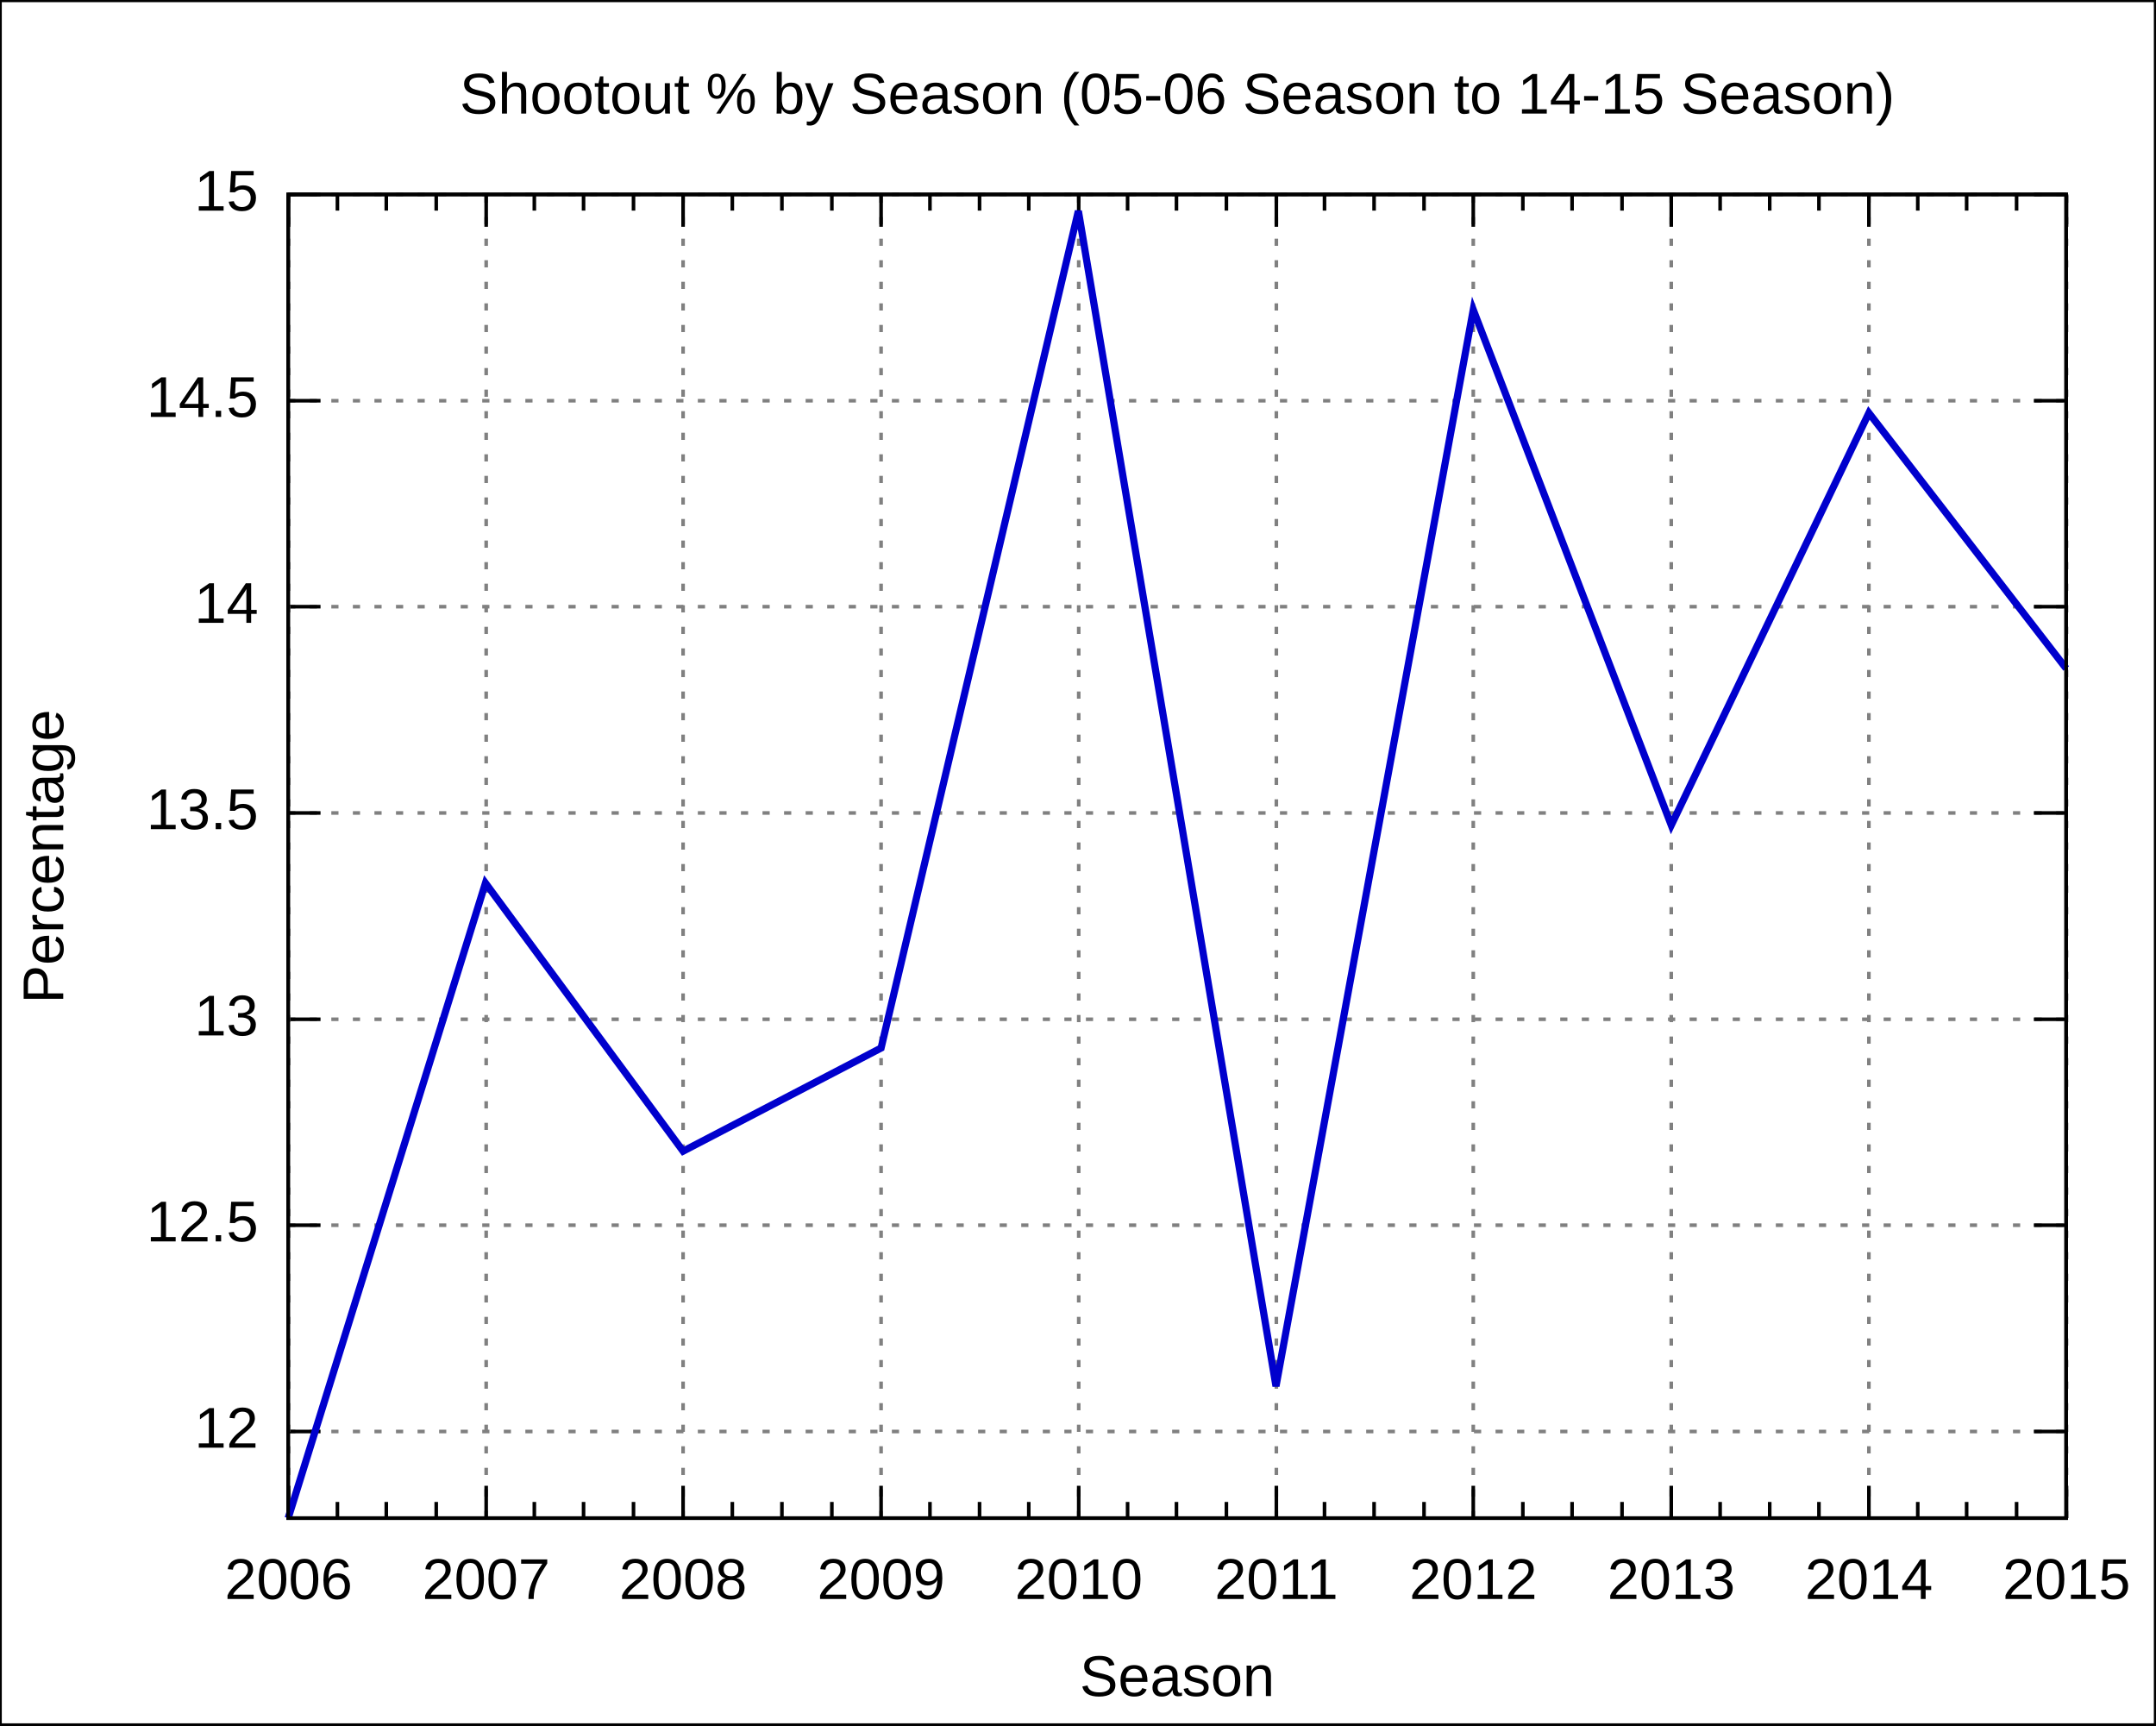
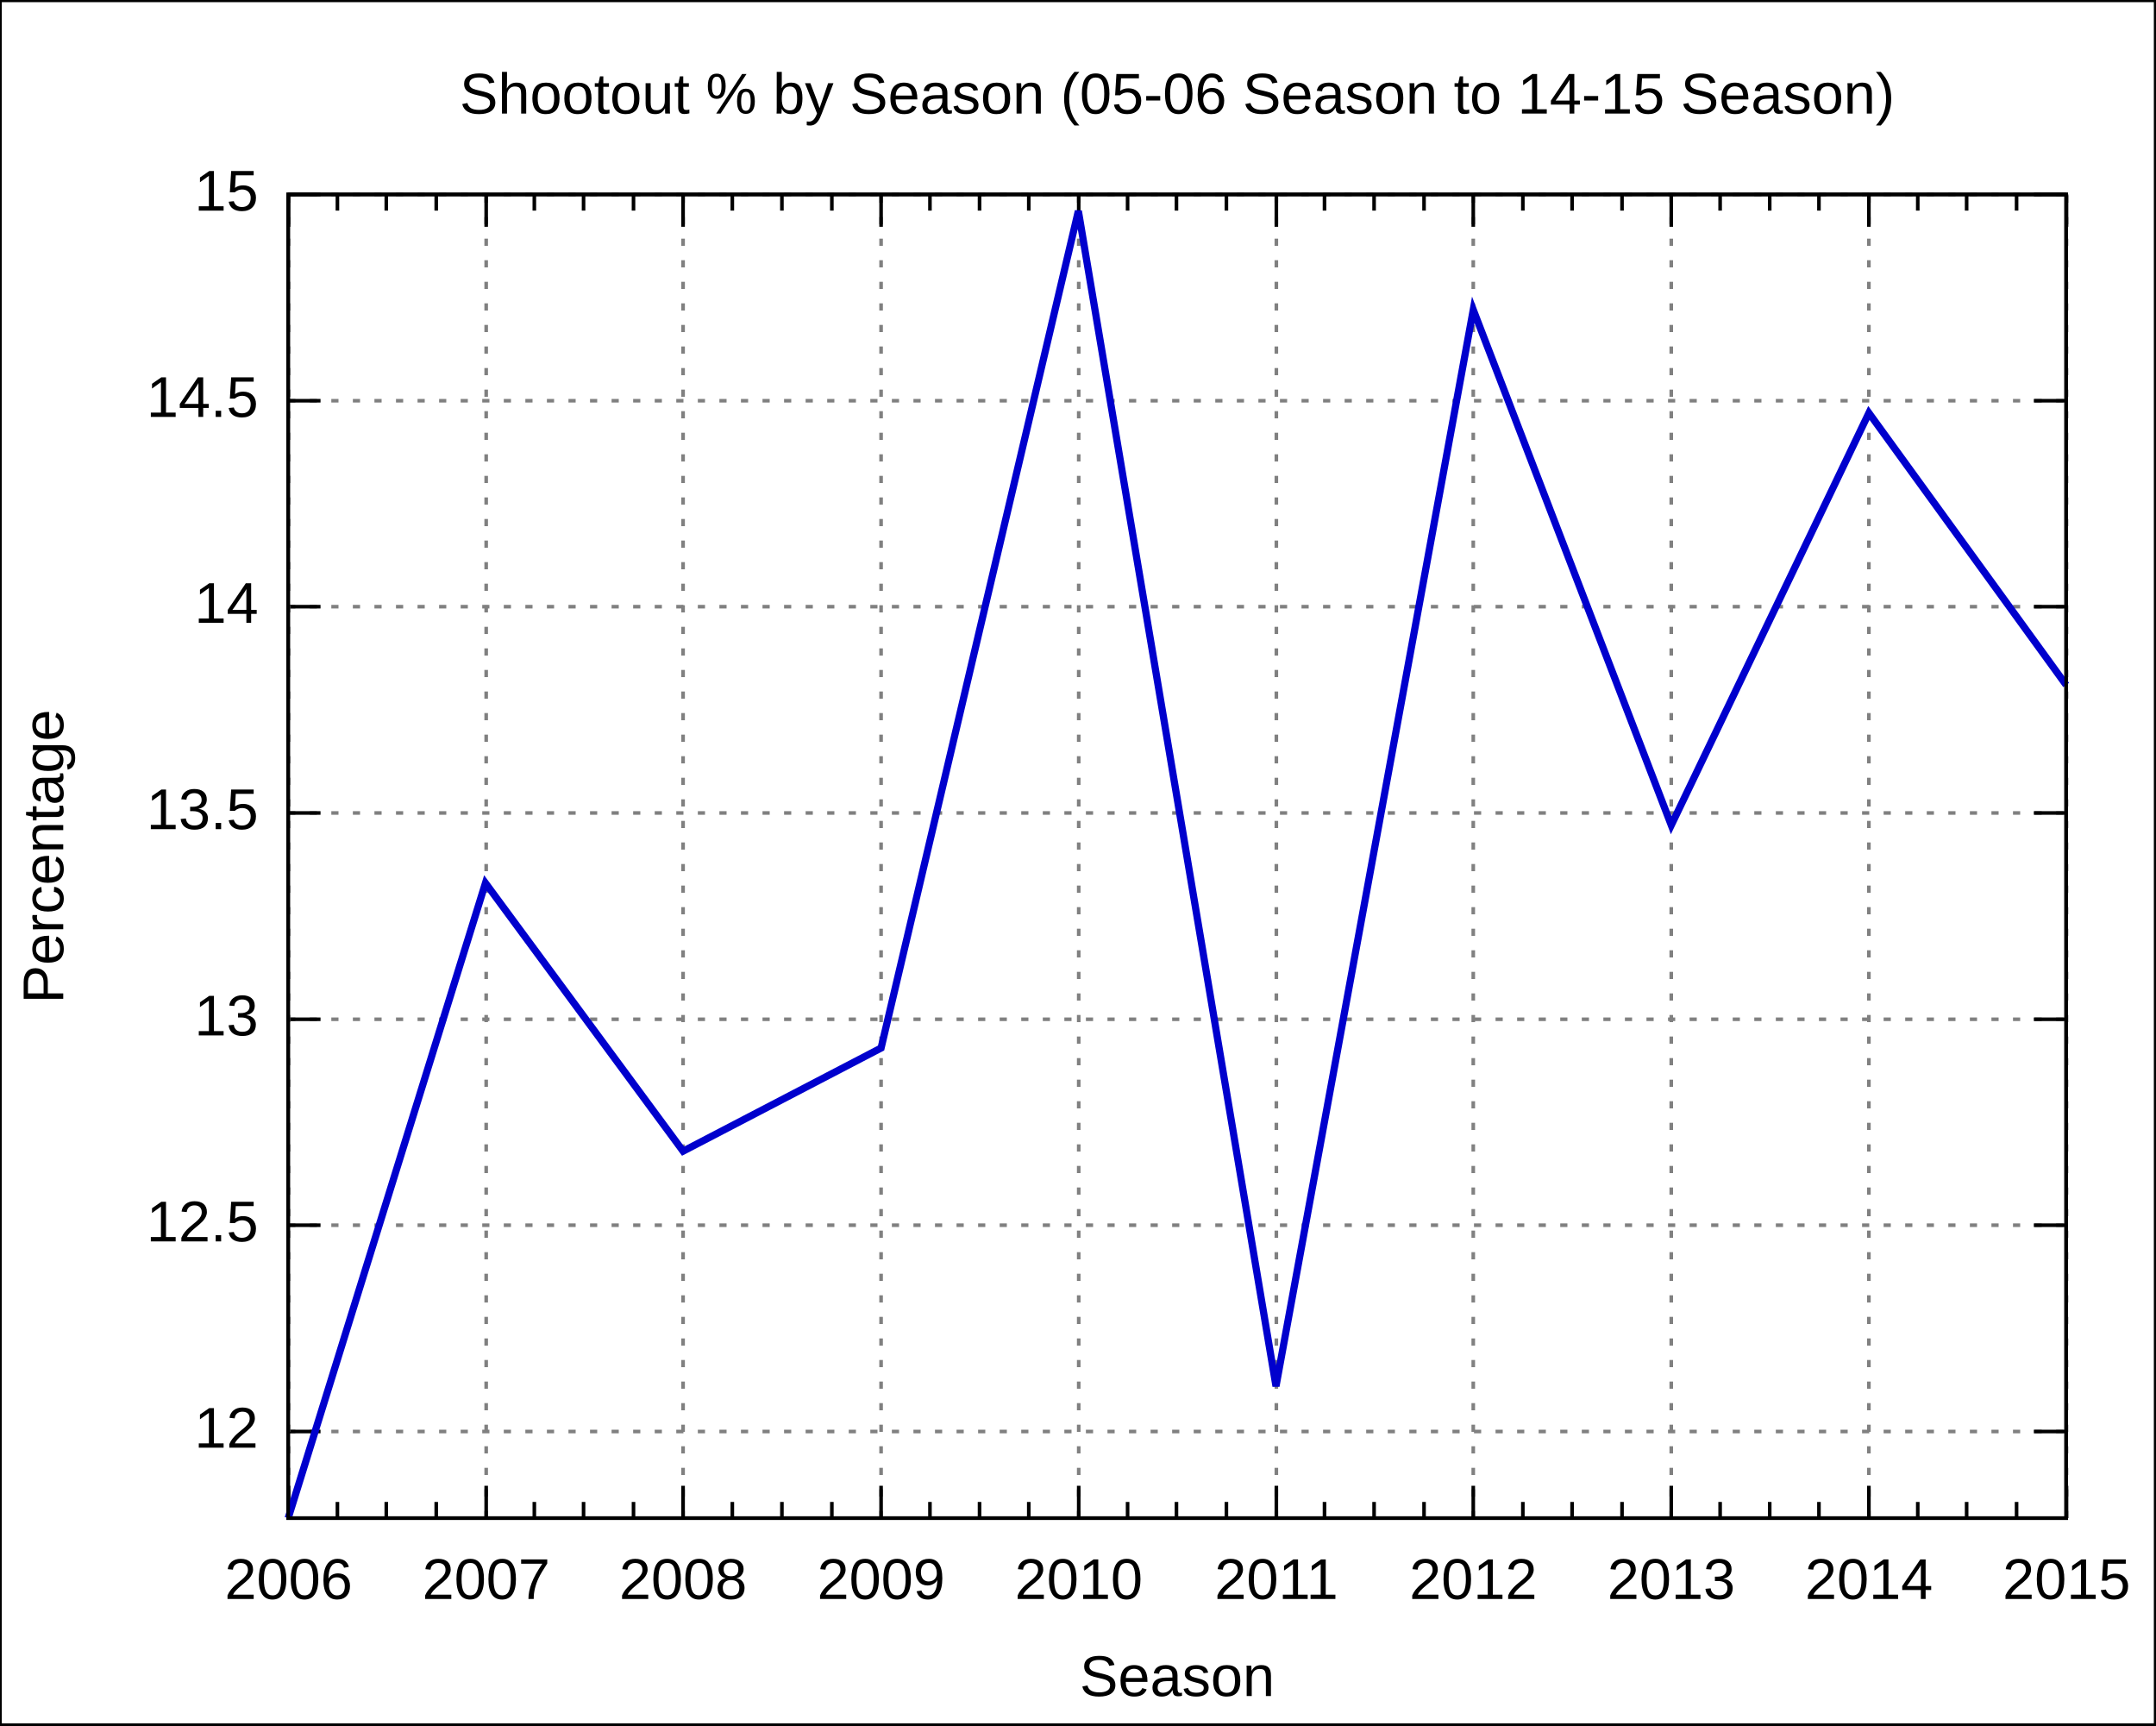
<svg xmlns="http://www.w3.org/2000/svg" xmlns:xlink="http://www.w3.org/1999/xlink" width="600" height="480" viewBox="0 0 600 480">
  <g id="gnuplot_canvas">
    <rect x="0" y="0" width="600" height="480" fill="none" />
    <defs>
      <circle id="gpDot" r="0.5" stroke-width="0.5" />
      <path id="gpPt0" stroke-width="0.222" stroke="currentColor" d="M-1,0 h2 M0,-1 v2" />
      <path id="gpPt1" stroke-width="0.222" stroke="currentColor" d="M-1,-1 L1,1 M1,-1 L-1,1" />
      <path id="gpPt2" stroke-width="0.222" stroke="currentColor" d="M-1,0 L1,0 M0,-1 L0,1 M-1,-1 L1,1 M-1,1 L1,-1" />
      <rect id="gpPt3" stroke-width="0.222" stroke="currentColor" x="-1" y="-1" width="2" height="2" />
      <rect id="gpPt4" stroke-width="0.222" stroke="currentColor" fill="currentColor" x="-1" y="-1" width="2" height="2" />
      <circle id="gpPt5" stroke-width="0.222" stroke="currentColor" cx="0" cy="0" r="1" />
      <use xlink:href="#gpPt5" id="gpPt6" fill="currentColor" stroke="none" />
      <path id="gpPt7" stroke-width="0.222" stroke="currentColor" d="M0,-1.33 L-1.33,0.67 L1.33,0.67 z" />
      <use xlink:href="#gpPt7" id="gpPt8" fill="currentColor" stroke="none" />
      <use xlink:href="#gpPt7" id="gpPt9" stroke="currentColor" transform="rotate(180)" />
      <use xlink:href="#gpPt9" id="gpPt10" fill="currentColor" stroke="none" />
      <use xlink:href="#gpPt3" id="gpPt11" stroke="currentColor" transform="rotate(45)" />
      <use xlink:href="#gpPt11" id="gpPt12" fill="currentColor" stroke="none" />
    </defs>
    <g style="fill:none; color:white; stroke:currentColor; stroke-width:1.00; stroke-linecap:butt; stroke-linejoin:miter">
</g>
    <g style="fill:none; color:black; stroke:currentColor; stroke-width:1.00; stroke-linecap:butt; stroke-linejoin:miter">
      <g style="stroke:none; shape-rendering:crispEdges">
        <polygon fill="rgb(255, 255, 255)" points="0.0,480.0 599.9,480.0 599.9,0.1 0.0,0.1 " />
      </g>
      <path stroke="black" d="M0.0,480.0 L0.0,0.1 L599.9,0.1 L599.9,480.0 L0.0,480.0  " />
    </g>
    <g style="fill:none; color:gray; stroke:currentColor; stroke-width:1.00; stroke-linecap:butt; stroke-linejoin:miter">
      <path stroke="gray" stroke-dasharray=" 2,4" class="gridline" d="M80.2,398.3 L575.0,398.3  " />
    </g>
    <g style="fill:none; color:black; stroke:currentColor; stroke-width:1.00; stroke-linecap:butt; stroke-linejoin:miter">
      <path stroke="black" d="M80.2,398.3 L89.2,398.3 M575.0,398.3 L566.0,398.3  " />
      <g transform="translate(71.9,402.8)" style="stroke:none; fill:black; font-family:Arial; font-size:12.00pt; text-anchor:end">
        <text> 12</text>
      </g>
    </g>
    <g style="fill:none; color:gray; stroke:currentColor; stroke-width:1.00; stroke-linecap:butt; stroke-linejoin:miter">
      <path stroke="gray" stroke-dasharray=" 2,4" class="gridline" d="M80.2,340.9 L575.0,340.9  " />
    </g>
    <g style="fill:none; color:black; stroke:currentColor; stroke-width:1.00; stroke-linecap:butt; stroke-linejoin:miter">
      <path stroke="black" d="M80.2,340.9 L89.2,340.9 M575.0,340.9 L566.0,340.9  " />
      <g transform="translate(71.9,345.4)" style="stroke:none; fill:black; font-family:Arial; font-size:12.00pt; text-anchor:end">
        <text> 12.5</text>
      </g>
    </g>
    <g style="fill:none; color:gray; stroke:currentColor; stroke-width:1.00; stroke-linecap:butt; stroke-linejoin:miter">
      <path stroke="gray" stroke-dasharray=" 2,4" class="gridline" d="M80.2,283.6 L575.0,283.6  " />
    </g>
    <g style="fill:none; color:black; stroke:currentColor; stroke-width:1.00; stroke-linecap:butt; stroke-linejoin:miter">
      <path stroke="black" d="M80.2,283.6 L89.2,283.6 M575.0,283.6 L566.0,283.6  " />
      <g transform="translate(71.9,288.1)" style="stroke:none; fill:black; font-family:Arial; font-size:12.00pt; text-anchor:end">
        <text> 13</text>
      </g>
    </g>
    <g style="fill:none; color:gray; stroke:currentColor; stroke-width:1.00; stroke-linecap:butt; stroke-linejoin:miter">
      <path stroke="gray" stroke-dasharray=" 2,4" class="gridline" d="M80.2,226.2 L575.0,226.2  " />
    </g>
    <g style="fill:none; color:black; stroke:currentColor; stroke-width:1.00; stroke-linecap:butt; stroke-linejoin:miter">
      <path stroke="black" d="M80.2,226.2 L89.2,226.2 M575.0,226.2 L566.0,226.2  " />
      <g transform="translate(71.9,230.7)" style="stroke:none; fill:black; font-family:Arial; font-size:12.00pt; text-anchor:end">
        <text> 13.5</text>
      </g>
    </g>
    <g style="fill:none; color:gray; stroke:currentColor; stroke-width:1.00; stroke-linecap:butt; stroke-linejoin:miter">
      <path stroke="gray" stroke-dasharray=" 2,4" class="gridline" d="M80.2,168.8 L575.0,168.8  " />
    </g>
    <g style="fill:none; color:black; stroke:currentColor; stroke-width:1.00; stroke-linecap:butt; stroke-linejoin:miter">
      <path stroke="black" d="M80.2,168.8 L89.2,168.8 M575.0,168.8 L566.0,168.8  " />
      <g transform="translate(71.9,173.3)" style="stroke:none; fill:black; font-family:Arial; font-size:12.00pt; text-anchor:end">
        <text> 14</text>
      </g>
    </g>
    <g style="fill:none; color:gray; stroke:currentColor; stroke-width:1.00; stroke-linecap:butt; stroke-linejoin:miter">
      <path stroke="gray" stroke-dasharray=" 2,4" class="gridline" d="M80.2,111.5 L575.0,111.5  " />
    </g>
    <g style="fill:none; color:black; stroke:currentColor; stroke-width:1.00; stroke-linecap:butt; stroke-linejoin:miter">
      <path stroke="black" d="M80.2,111.5 L89.2,111.5 M575.0,111.5 L566.0,111.5  " />
      <g transform="translate(71.9,116.0)" style="stroke:none; fill:black; font-family:Arial; font-size:12.00pt; text-anchor:end">
        <text> 14.5</text>
      </g>
    </g>
    <g style="fill:none; color:gray; stroke:currentColor; stroke-width:1.00; stroke-linecap:butt; stroke-linejoin:miter">
      <path stroke="gray" stroke-dasharray=" 2,4" class="gridline" d="M80.2,54.1 L575.0,54.1  " />
    </g>
    <g style="fill:none; color:black; stroke:currentColor; stroke-width:1.00; stroke-linecap:butt; stroke-linejoin:miter">
      <path stroke="black" d="M80.2,54.1 L89.2,54.1 M575.0,54.1 L566.0,54.1  " />
      <g transform="translate(71.9,58.6)" style="stroke:none; fill:black; font-family:Arial; font-size:12.00pt; text-anchor:end">
        <text> 15</text>
      </g>
    </g>
    <g style="fill:none; color:gray; stroke:currentColor; stroke-width:1.00; stroke-linecap:butt; stroke-linejoin:miter">
      <path stroke="gray" stroke-dasharray=" 2,4" class="gridline" d="M80.3,422.4 L80.3,54.1  " />
    </g>
    <g style="fill:none; color:black; stroke:currentColor; stroke-width:1.00; stroke-linecap:butt; stroke-linejoin:miter">
      <path stroke="black" d="M80.3,422.4 L80.3,413.4 M80.3,54.1 L80.3,63.1  " />
      <g transform="translate(80.3,444.9)" style="stroke:none; fill:black; font-family:Arial; font-size:12.00pt; text-anchor:middle">
        <text>2006</text>
      </g>
      <path stroke="black" d="M93.9,422.4 L93.9,417.9 M93.9,54.1 L93.9,58.6 M107.5,422.4 L107.5,417.9 M107.5,54.1 L107.5,58.6    M121.4,422.4 L121.4,417.9 M121.4,54.1 L121.4,58.6  " />
    </g>
    <g style="fill:none; color:gray; stroke:currentColor; stroke-width:1.00; stroke-linecap:butt; stroke-linejoin:miter">
      <path stroke="gray" stroke-dasharray=" 2,4" class="gridline" d="M135.3,422.4 L135.3,54.1  " />
    </g>
    <g style="fill:none; color:black; stroke:currentColor; stroke-width:1.00; stroke-linecap:butt; stroke-linejoin:miter">
      <path stroke="black" d="M135.3,422.4 L135.3,413.4 M135.3,54.1 L135.3,63.1  " />
      <g transform="translate(135.3,444.9)" style="stroke:none; fill:black; font-family:Arial; font-size:12.00pt; text-anchor:middle">
        <text>2007</text>
      </g>
      <path stroke="black" d="M148.7,422.4 L148.7,417.9 M148.7,54.1 L148.7,58.6 M162.4,422.4 L162.4,417.9 M162.4,54.1 L162.4,58.6    M176.3,422.4 L176.3,417.9 M176.3,54.1 L176.3,58.6  " />
    </g>
    <g style="fill:none; color:gray; stroke:currentColor; stroke-width:1.00; stroke-linecap:butt; stroke-linejoin:miter">
      <path stroke="gray" stroke-dasharray=" 2,4" class="gridline" d="M190.1,422.4 L190.1,54.1  " />
    </g>
    <g style="fill:none; color:black; stroke:currentColor; stroke-width:1.00; stroke-linecap:butt; stroke-linejoin:miter">
      <path stroke="black" d="M190.1,422.4 L190.1,413.4 M190.1,54.1 L190.1,63.1  " />
      <g transform="translate(190.1,444.9)" style="stroke:none; fill:black; font-family:Arial; font-size:12.00pt; text-anchor:middle">
        <text>2008</text>
      </g>
      <path stroke="black" d="M203.8,422.4 L203.8,417.9 M203.8,54.1 L203.8,58.6 M217.6,422.4 L217.6,417.9 M217.6,54.1 L217.6,58.6    M231.5,422.4 L231.5,417.9 M231.5,54.1 L231.5,58.6  " />
    </g>
    <g style="fill:none; color:gray; stroke:currentColor; stroke-width:1.00; stroke-linecap:butt; stroke-linejoin:miter">
      <path stroke="gray" stroke-dasharray=" 2,4" class="gridline" d="M245.2,422.4 L245.2,54.1  " />
    </g>
    <g style="fill:none; color:black; stroke:currentColor; stroke-width:1.00; stroke-linecap:butt; stroke-linejoin:miter">
      <path stroke="black" d="M245.2,422.4 L245.2,413.4 M245.2,54.1 L245.2,63.1  " />
      <g transform="translate(245.2,444.9)" style="stroke:none; fill:black; font-family:Arial; font-size:12.00pt; text-anchor:middle">
        <text>2009</text>
      </g>
      <path stroke="black" d="M258.8,422.4 L258.8,417.9 M258.8,54.1 L258.8,58.6 M272.6,422.4 L272.6,417.9 M272.6,54.1 L272.6,58.6    M286.3,422.4 L286.3,417.9 M286.3,54.1 L286.3,58.6  " />
    </g>
    <g style="fill:none; color:gray; stroke:currentColor; stroke-width:1.00; stroke-linecap:butt; stroke-linejoin:miter">
      <path stroke="gray" stroke-dasharray=" 2,4" class="gridline" d="M300.2,422.4 L300.2,54.1  " />
    </g>
    <g style="fill:none; color:black; stroke:currentColor; stroke-width:1.00; stroke-linecap:butt; stroke-linejoin:miter">
      <path stroke="black" d="M300.2,422.4 L300.2,413.4 M300.2,54.1 L300.2,63.1  " />
      <g transform="translate(300.2,444.9)" style="stroke:none; fill:black; font-family:Arial; font-size:12.00pt; text-anchor:middle">
        <text>2010</text>
      </g>
      <path stroke="black" d="M313.8,422.4 L313.8,417.9 M313.8,54.1 L313.8,58.6 M327.4,422.4 L327.4,417.9 M327.4,54.1 L327.4,58.6    M341.3,422.4 L341.3,417.9 M341.3,54.1 L341.3,58.6  " />
    </g>
    <g style="fill:none; color:gray; stroke:currentColor; stroke-width:1.00; stroke-linecap:butt; stroke-linejoin:miter">
      <path stroke="gray" stroke-dasharray=" 2,4" class="gridline" d="M355.2,422.4 L355.2,54.1  " />
    </g>
    <g style="fill:none; color:black; stroke:currentColor; stroke-width:1.00; stroke-linecap:butt; stroke-linejoin:miter">
      <path stroke="black" d="M355.2,422.4 L355.2,413.4 M355.2,54.1 L355.2,63.1  " />
      <g transform="translate(355.2,444.9)" style="stroke:none; fill:black; font-family:Arial; font-size:12.00pt; text-anchor:middle">
        <text>2011</text>
      </g>
      <path stroke="black" d="M368.6,422.4 L368.6,417.9 M368.6,54.1 L368.6,58.6 M382.4,422.4 L382.4,417.9 M382.4,54.1 L382.4,58.6    M396.3,422.4 L396.3,417.9 M396.3,54.1 L396.3,58.6  " />
    </g>
    <g style="fill:none; color:gray; stroke:currentColor; stroke-width:1.00; stroke-linecap:butt; stroke-linejoin:miter">
      <path stroke="gray" stroke-dasharray=" 2,4" class="gridline" d="M410.0,422.4 L410.0,54.1  " />
    </g>
    <g style="fill:none; color:black; stroke:currentColor; stroke-width:1.00; stroke-linecap:butt; stroke-linejoin:miter">
      <path stroke="black" d="M410.0,422.4 L410.0,413.4 M410.0,54.1 L410.0,63.1  " />
      <g transform="translate(410.0,444.9)" style="stroke:none; fill:black; font-family:Arial; font-size:12.00pt; text-anchor:middle">
        <text>2012</text>
      </g>
      <path stroke="black" d="M423.8,422.4 L423.8,417.9 M423.8,54.1 L423.8,58.6 M437.5,422.4 L437.5,417.9 M437.5,54.1 L437.5,58.6    M451.4,422.4 L451.4,417.9 M451.4,54.1 L451.4,58.6  " />
    </g>
    <g style="fill:none; color:gray; stroke:currentColor; stroke-width:1.00; stroke-linecap:butt; stroke-linejoin:miter">
      <path stroke="gray" stroke-dasharray=" 2,4" class="gridline" d="M465.1,422.4 L465.1,54.1  " />
    </g>
    <g style="fill:none; color:black; stroke:currentColor; stroke-width:1.00; stroke-linecap:butt; stroke-linejoin:miter">
      <path stroke="black" d="M465.1,422.4 L465.1,413.4 M465.1,54.1 L465.1,63.1  " />
      <g transform="translate(465.1,444.9)" style="stroke:none; fill:black; font-family:Arial; font-size:12.00pt; text-anchor:middle">
        <text>2013</text>
      </g>
      <path stroke="black" d="M478.7,422.4 L478.7,417.9 M478.7,54.1 L478.7,58.6 M492.5,422.4 L492.5,417.9 M492.5,54.1 L492.5,58.6    M506.2,422.4 L506.2,417.9 M506.2,54.1 L506.2,58.6  " />
    </g>
    <g style="fill:none; color:gray; stroke:currentColor; stroke-width:1.00; stroke-linecap:butt; stroke-linejoin:miter">
      <path stroke="gray" stroke-dasharray=" 2,4" class="gridline" d="M520.1,422.4 L520.1,63.1 L520.1,54.1  " />
    </g>
    <g style="fill:none; color:black; stroke:currentColor; stroke-width:1.00; stroke-linecap:butt; stroke-linejoin:miter">
      <path stroke="black" d="M520.1,422.4 L520.1,413.4 M520.1,54.1 L520.1,63.1  " />
      <g transform="translate(520.1,444.9)" style="stroke:none; fill:black; font-family:Arial; font-size:12.00pt; text-anchor:middle">
        <text>2014</text>
      </g>
      <path stroke="black" d="M533.7,422.4 L533.7,417.9 M533.7,54.1 L533.7,58.6 M547.3,422.4 L547.3,417.9 M547.3,54.1 L547.3,58.6    M561.2,422.4 L561.2,417.9 M561.2,54.1 L561.2,58.6  " />
    </g>
    <g style="fill:none; color:gray; stroke:currentColor; stroke-width:1.00; stroke-linecap:butt; stroke-linejoin:miter">
      <path stroke="gray" stroke-dasharray=" 2,4" class="gridline" d="M575.1,422.4 L575.1,54.1  " />
    </g>
    <g style="fill:none; color:black; stroke:currentColor; stroke-width:1.00; stroke-linecap:butt; stroke-linejoin:miter">
      <path stroke="black" d="M575.1,422.4 L575.1,413.4 M575.1,54.1 L575.1,63.1  " />
      <g transform="translate(575.1,444.9)" style="stroke:none; fill:black; font-family:Arial; font-size:12.00pt; text-anchor:middle">
        <text>2015</text>
      </g>
      <path stroke="black" d="M80.2,54.1 L80.2,422.4 L575.0,422.4 L575.0,54.1 L80.2,54.1 Z  " />
      <g transform="translate(17.6,238.3) rotate(270)" style="stroke:none; fill:black; font-family:Arial; font-size:12.00pt; text-anchor:middle">
        <text>Percentage</text>
      </g>
      <g transform="translate(327.6,471.9)" style="stroke:none; fill:black; font-family:Arial; font-size:12.00pt; text-anchor:middle">
        <text>Season</text>
      </g>
      <g transform="translate(327.6,31.6)" style="stroke:none; fill:black; font-family:Arial; font-size:12.00pt; text-anchor:middle">
        <text>Shootout % by Season (05-06 Season to 14-15 Season)</text>
      </g>
    </g>
    <g id="gnuplot_plot_1">
      <g style="fill:none; color:white; stroke:black; stroke-width:2.00; stroke-linecap:butt; stroke-linejoin:miter">
</g>
      <g style="fill:none; color:red; stroke:currentColor; stroke-width:2.00; stroke-linecap:butt; stroke-linejoin:miter">
-         <path stroke="rgb(  0,   0, 205)" d="M575.0,186.0 L520.1,114.9 L465.1,229.6 L410.0,86.2 L355.1,385.7 L300.1,58.7 L245.2,291.6 L190.1,320.3    L135.1,245.7 L80.2,422.4  " />
+         <path stroke="rgb(  0,   0, 205)" d="M575.0,190.6 L520.1,114.9 L465.1,229.6 L410.0,86.2 L355.1,385.7 L300.1,58.7 L245.2,291.6 L190.1,320.3    L135.1,245.7 L80.2,422.4  " />
      </g>
    </g>
    <g style="fill:none; color:white; stroke:rgb(  0,   0, 205); stroke-width:1.00; stroke-linecap:butt; stroke-linejoin:miter">
</g>
    <g style="fill:none; color:black; stroke:currentColor; stroke-width:1.00; stroke-linecap:butt; stroke-linejoin:miter">
      <path stroke="black" d="M80.2,54.1 L80.2,422.4 L575.0,422.4 L575.0,54.1 L80.2,54.1 Z  " />
    </g>
  </g>
</svg>
